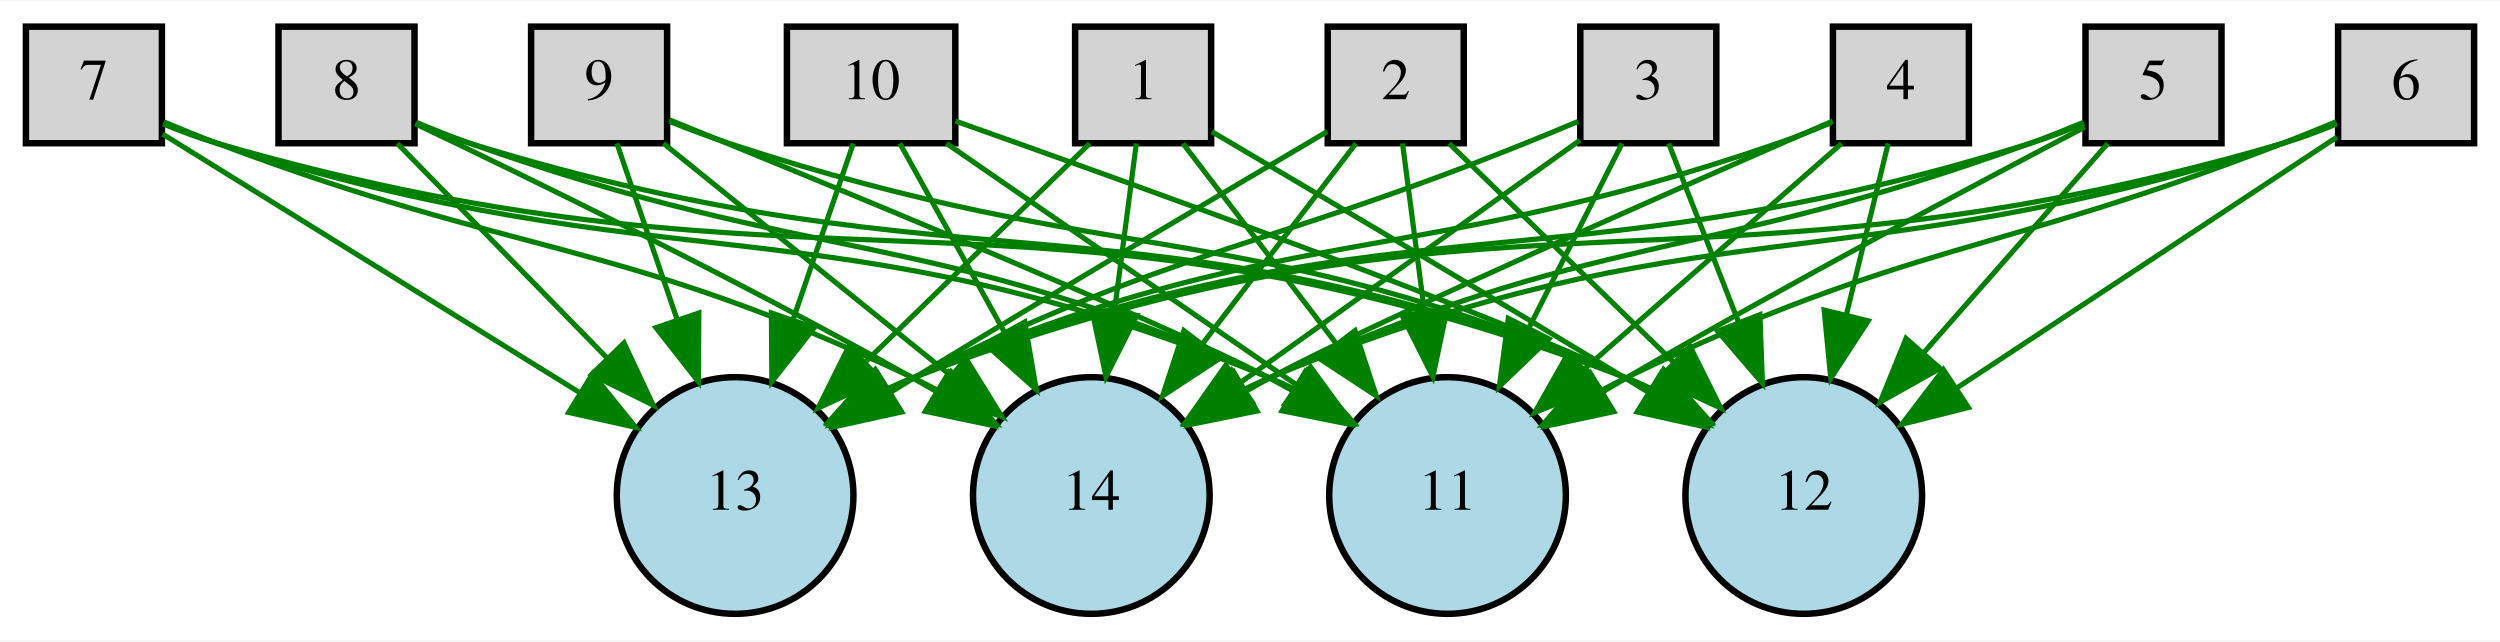
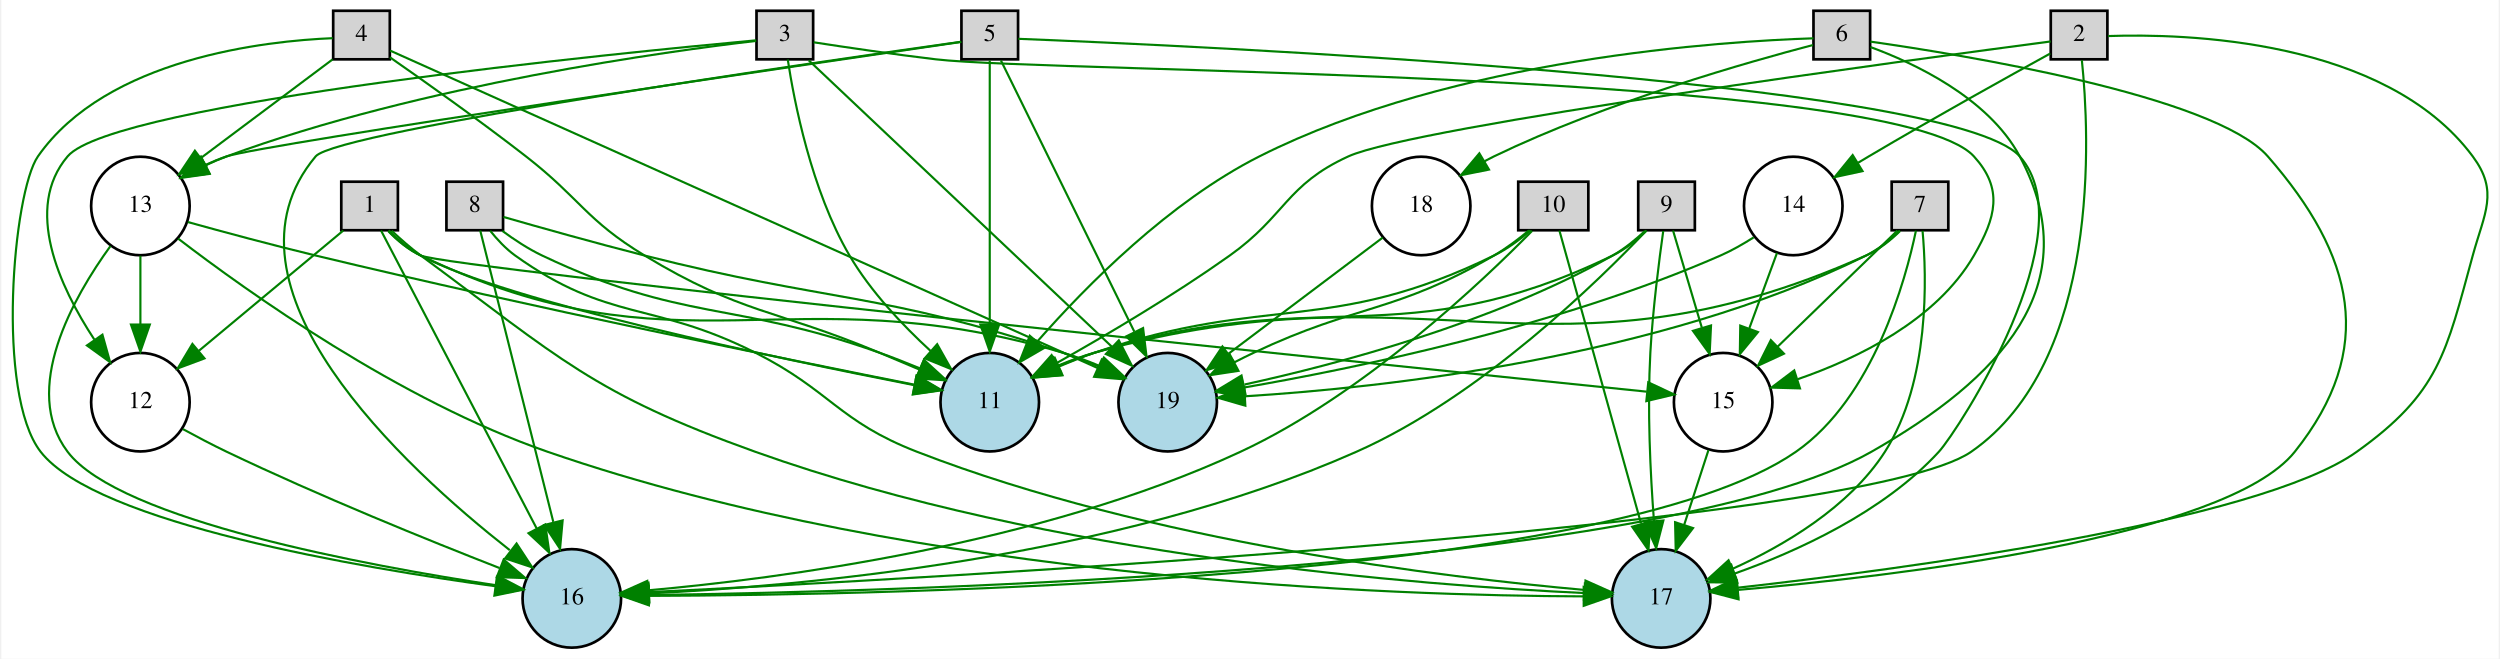
- <svg xmlns="http://www.w3.org/2000/svg" width="386pt" height="99pt" viewBox="0.00 0.00 386.00 98.77">
-   <g id="graph0" class="graph" transform="scale(1 1) rotate(0) translate(4 94.77)">
-     <polygon fill="white" stroke="transparent" points="-4,4 -4,-94.77 382,-94.77 382,4 -4,4" />
+ <svg xmlns="http://www.w3.org/2000/svg" width="926pt" height="244pt" viewBox="0.00 0.00 926.18 244.31">
+   <g id="graph0" class="graph" transform="scale(1 1) rotate(0) translate(4 240.31)">
+     <polygon fill="white" stroke="transparent" points="-4,4 -4,-240.31 922.18,-240.31 922.18,4 -4,4" />
    <g id="node1" class="node">
-       <polygon fill="lightgray" stroke="black" points="183,-90.77 162,-90.77 162,-72.77 183,-72.77 183,-90.77" />
-       <text text-anchor="middle" x="172.5" y="-79.57" font-family="Times,serif" font-size="9.00">1</text>
+       <polygon fill="lightgray" stroke="black" points="143.07,-172.92 122.07,-172.92 122.07,-154.92 143.07,-154.92 143.07,-172.92" />
+       <text text-anchor="middle" x="132.57" y="-161.72" font-family="Times,serif" font-size="9.00">1</text>
    </g>
    <g id="node11" class="node">
-       <ellipse fill="lightblue" stroke="black" cx="219.5" cy="-18.38" rx="18.27" ry="18.27" />
-       <text text-anchor="middle" x="219.5" y="-16.18" font-family="Times,serif" font-size="9.00">11</text>
+       <ellipse fill="lightblue" stroke="black" cx="362.57" cy="-91.15" rx="18.27" ry="18.27" />
+       <text text-anchor="middle" x="362.57" y="-88.95" font-family="Times,serif" font-size="9.00">11</text>
    </g>
    <g id="edge1" class="edge">
-       <path fill="none" stroke="green" stroke-width="0.8" d="M178.64,-72.74C184.61,-64.95 193.96,-52.75 202.2,-41.98" />
-       <polygon fill="green" stroke="green" stroke-width="0.8" points="205.2,-43.83 208.5,-33.76 199.64,-39.57 205.2,-43.83" />
+       <path fill="none" stroke="green" stroke-width="0.8" d="M139.66,-154.87C142.97,-151.54 147.16,-147.92 151.57,-145.54 183.25,-128.46 284.64,-107.23 334.44,-97.49" />
+       <polygon fill="green" stroke="green" stroke-width="0.8" points="335.37,-100.88 344.52,-95.54 334.03,-94.01 335.37,-100.88" />
    </g>
    <g id="node12" class="node">
-       <ellipse fill="lightblue" stroke="black" cx="274.5" cy="-18.38" rx="18.27" ry="18.27" />
-       <text text-anchor="middle" x="274.5" y="-16.18" font-family="Times,serif" font-size="9.00">12</text>
+       <ellipse fill="lightblue" stroke="black" cx="207.57" cy="-18.38" rx="18.27" ry="18.27" />
+       <text text-anchor="middle" x="207.57" y="-16.18" font-family="Times,serif" font-size="9.00">16</text>
    </g>
    <g id="edge2" class="edge">
-       <path fill="none" stroke="green" stroke-width="0.8" d="M183.08,-74.57C197.47,-66.1 224.02,-50.43 246.5,-36.77 247.78,-35.99 249.1,-35.19 250.42,-34.37" />
-       <polygon fill="green" stroke="green" stroke-width="0.8" points="252.46,-37.23 259.13,-29 248.78,-31.28 252.46,-37.23" />
+       <path fill="none" stroke="green" stroke-width="0.8" d="M136.82,-154.8C147.76,-133.85 177.27,-77.38 194.52,-44.35" />
+       <polygon fill="green" stroke="green" stroke-width="0.8" points="197.72,-45.8 199.25,-35.32 191.51,-42.56 197.72,-45.8" />
    </g>
    <g id="node13" class="node">
-       <ellipse fill="lightblue" stroke="black" cx="109.5" cy="-18.38" rx="18.27" ry="18.27" />
-       <text text-anchor="middle" x="109.5" y="-16.18" font-family="Times,serif" font-size="9.00">13</text>
+       <ellipse fill="lightblue" stroke="black" cx="611.57" cy="-18.38" rx="18.27" ry="18.27" />
+       <text text-anchor="middle" x="611.57" y="-16.18" font-family="Times,serif" font-size="9.00">17</text>
    </g>
    <g id="edge3" class="edge">
-       <path fill="none" stroke="green" stroke-width="0.8" d="M164.26,-72.74C155.51,-64.21 141.34,-50.4 129.6,-38.97" />
-       <polygon fill="green" stroke="green" stroke-width="0.8" points="131.93,-36.35 122.32,-31.88 127.04,-41.37 131.93,-36.35" />
+       <path fill="none" stroke="green" stroke-width="0.8" d="M140.75,-154.74C143.99,-151.69 147.83,-148.3 151.57,-145.54 202.98,-107.59 215.42,-94.33 275.57,-72.77 384.71,-33.66 524.01,-23.14 583.07,-20.36" />
+       <polygon fill="green" stroke="green" stroke-width="0.8" points="583.29,-23.85 593.13,-19.93 582.99,-16.86 583.29,-23.85" />
    </g>
    <g id="node14" class="node">
-       <ellipse fill="lightblue" stroke="black" cx="164.5" cy="-18.38" rx="18.27" ry="18.27" />
-       <text text-anchor="middle" x="164.5" y="-16.18" font-family="Times,serif" font-size="9.00">14</text>
+       <ellipse fill="lightblue" stroke="black" cx="428.57" cy="-91.15" rx="18.27" ry="18.27" />
+       <text text-anchor="middle" x="428.57" y="-88.95" font-family="Times,serif" font-size="9.00">19</text>
    </g>
    <g id="edge4" class="edge">
-       <path fill="none" stroke="green" stroke-width="0.8" d="M171.45,-72.74C170.58,-66.06 169.29,-56.14 168.05,-46.66" />
-       <polygon fill="green" stroke="green" stroke-width="0.8" points="171.52,-46.18 166.76,-36.72 164.58,-47.09 171.52,-46.18" />
+       <path fill="none" stroke="green" stroke-width="0.8" d="M139.55,-154.66C142.85,-151.29 147.05,-147.7 151.57,-145.54 248.11,-99.43 286.9,-139.59 389.57,-109.54 394.09,-108.21 398.78,-106.48 403.26,-104.61" />
+       <polygon fill="green" stroke="green" stroke-width="0.8" points="404.91,-107.7 412.62,-100.43 402.06,-101.31 404.91,-107.7" />
+     </g>
+     <g id="node15" class="node">
+       <ellipse fill="white" stroke="black" cx="47.57" cy="-91.15" rx="18.27" ry="18.27" />
+       <text text-anchor="middle" x="47.57" y="-88.95" font-family="Times,serif" font-size="9.00">12</text>
+     </g>
+     <g id="edge43" class="edge">
+       <path fill="none" stroke="green" stroke-width="0.8" d="M122.82,-154.81C109.85,-144.01 86.57,-124.62 69.32,-110.26" />
+       <polygon fill="green" stroke="green" stroke-width="0.8" points="71.34,-107.39 61.41,-103.68 66.86,-112.77 71.34,-107.39" />
+     </g>
+     <g id="node18" class="node">
+       <ellipse fill="white" stroke="black" cx="634.57" cy="-91.15" rx="18.27" ry="18.27" />
+       <text text-anchor="middle" x="634.57" y="-88.95" font-family="Times,serif" font-size="9.00">15</text>
+     </g>
+     <g id="edge48" class="edge">
+       <path fill="none" stroke="green" stroke-width="0.8" d="M139.51,-154.57C142.8,-151.19 147.01,-147.61 151.57,-145.54 162.03,-140.8 504.34,-105.48 606.23,-95.05" />
+       <polygon fill="green" stroke="green" stroke-width="0.8" points="606.79,-98.51 616.39,-94.01 606.08,-91.54 606.79,-98.51" />
    </g>
    <g id="node2" class="node">
-       <polygon fill="lightgray" stroke="black" points="222,-90.77 201,-90.77 201,-72.77 222,-72.77 222,-90.77" />
-       <text text-anchor="middle" x="211.5" y="-79.57" font-family="Times,serif" font-size="9.00">2</text>
+       <polygon fill="lightgray" stroke="black" points="777.07,-236.31 756.07,-236.31 756.07,-218.31 777.07,-218.31 777.07,-236.31" />
+       <text text-anchor="middle" x="766.57" y="-225.11" font-family="Times,serif" font-size="9.00">2</text>
    </g>
    <g id="edge5" class="edge">
-       <path fill="none" stroke="green" stroke-width="0.8" d="M212.55,-72.74C213.42,-66.06 214.71,-56.14 215.95,-46.66" />
-       <polygon fill="green" stroke="green" stroke-width="0.8" points="219.42,-47.09 217.24,-36.72 212.48,-46.18 219.42,-47.09" />
+       <path fill="none" stroke="green" stroke-width="0.8" d="M756.06,-224.94C709.12,-218.77 519.85,-193.4 495.57,-182.31 472.39,-171.72 472.34,-160.31 451.57,-145.54 430.69,-130.69 405.54,-115.86 387.31,-105.62" />
+       <polygon fill="green" stroke="green" stroke-width="0.8" points="388.91,-102.5 378.47,-100.7 385.51,-108.62 388.91,-102.5" />
    </g>
    <g id="edge6" class="edge">
-       <path fill="none" stroke="green" stroke-width="0.8" d="M219.74,-72.74C228.49,-64.21 242.66,-50.4 254.4,-38.97" />
-       <polygon fill="green" stroke="green" stroke-width="0.8" points="256.96,-41.37 261.68,-31.88 252.07,-36.35 256.96,-41.37" />
+       <path fill="none" stroke="green" stroke-width="0.8" d="M767.6,-217.98C770.41,-191.09 774.99,-106.39 726.57,-72.77 686.1,-44.67 339.54,-25.77 236.41,-20.73" />
+       <polygon fill="green" stroke="green" stroke-width="0.8" points="236.29,-17.22 226.13,-20.24 235.95,-24.21 236.29,-17.22" />
    </g>
    <g id="edge7" class="edge">
-       <path fill="none" stroke="green" stroke-width="0.8" d="M200.92,-74.57C186.53,-66.1 159.98,-50.43 137.5,-36.77 136.22,-35.99 134.9,-35.19 133.58,-34.37" />
-       <polygon fill="green" stroke="green" stroke-width="0.8" points="135.22,-31.28 124.87,-29 131.54,-37.23 135.22,-31.28" />
+       <path fill="none" stroke="green" stroke-width="0.8" d="M777.38,-226.94C805.33,-227.9 880.04,-226.08 912.57,-182.31 922.32,-169.19 916.88,-161.3 912.57,-145.54 902.66,-109.3 900.13,-94.61 869.57,-72.77 832.79,-46.48 698.95,-28.96 639.9,-22.34" />
+       <polygon fill="green" stroke="green" stroke-width="0.8" points="640.1,-18.84 629.78,-21.23 639.34,-25.8 640.1,-18.84" />
+     </g>
+     <g id="node17" class="node">
+       <ellipse fill="white" stroke="black" cx="660.57" cy="-163.92" rx="18.27" ry="18.27" />
+       <text text-anchor="middle" x="660.57" y="-161.72" font-family="Times,serif" font-size="9.00">14</text>
+     </g>
+     <g id="edge50" class="edge">
+       <path fill="none" stroke="green" stroke-width="0.8" d="M755.89,-220.47C740.79,-212.17 712.38,-196.41 688.57,-182.31 687.28,-181.54 685.96,-180.75 684.62,-179.95" />
+       <polygon fill="green" stroke="green" stroke-width="0.8" points="686.26,-176.85 675.9,-174.61 682.6,-182.81 686.26,-176.85" />
+     </g>
+     <g id="node3" class="node">
+       <polygon fill="lightgray" stroke="black" points="297.07,-236.31 276.07,-236.31 276.07,-218.31 297.07,-218.31 297.07,-236.31" />
+       <text text-anchor="middle" x="286.57" y="-225.11" font-family="Times,serif" font-size="9.00">3</text>
    </g>
    <g id="edge8" class="edge">
-       <path fill="none" stroke="green" stroke-width="0.8" d="M205.36,-72.74C199.39,-64.95 190.04,-52.75 181.8,-41.98" />
-       <polygon fill="green" stroke="green" stroke-width="0.8" points="184.36,-39.57 175.5,-33.76 178.8,-43.83 184.36,-39.57" />
-     </g>
-     <g id="node3" class="node">
-       <polygon fill="lightgray" stroke="black" points="261,-90.77 240,-90.77 240,-72.77 261,-72.77 261,-90.77" />
-       <text text-anchor="middle" x="250.5" y="-79.57" font-family="Times,serif" font-size="9.00">3</text>
+       <path fill="none" stroke="green" stroke-width="0.8" d="M287.66,-218.23C289.96,-203.08 296.36,-169.76 310.57,-145.54 318.4,-132.2 330.25,-119.68 340.66,-110.12" />
+       <polygon fill="green" stroke="green" stroke-width="0.8" points="343.07,-112.66 348.26,-103.42 338.44,-107.41 343.07,-112.66" />
    </g>
    <g id="edge9" class="edge">
-       <path fill="none" stroke="green" stroke-width="0.8" d="M246.45,-72.74C242.78,-65.48 237.18,-54.39 232.03,-44.19" />
-       <polygon fill="green" stroke="green" stroke-width="0.8" points="235.13,-42.57 227.5,-35.22 228.88,-45.72 235.13,-42.57" />
+       <path fill="none" stroke="green" stroke-width="0.8" d="M295.45,-217.92C317.73,-196.87 376.44,-141.4 407.92,-111.66" />
+       <polygon fill="green" stroke="green" stroke-width="0.8" points="410.44,-114.1 415.3,-104.69 405.63,-109.01 410.44,-114.1" />
+     </g>
+     <g id="edge41" class="edge">
+       <path fill="none" stroke="green" stroke-width="0.8" d="M275.93,-225.36C228.46,-220.99 37.53,-202.3 20.57,-182.31 4.26,-163.08 17.43,-134.26 30.47,-114.41" />
+       <polygon fill="green" stroke="green" stroke-width="0.8" points="33.49,-116.19 36.34,-105.99 27.75,-112.19 33.49,-116.19" />
+     </g>
+     <g id="node16" class="node">
+       <ellipse fill="white" stroke="black" cx="47.57" cy="-163.92" rx="18.27" ry="18.27" />
+       <text text-anchor="middle" x="47.57" y="-161.72" font-family="Times,serif" font-size="9.00">13</text>
+     </g>
+     <g id="edge40" class="edge">
+       <path fill="none" stroke="green" stroke-width="0.8" d="M275.93,-225.14C244.88,-221.52 151.95,-209.02 79.57,-182.31 76.99,-181.36 74.36,-180.23 71.78,-179.01" />
+       <polygon fill="green" stroke="green" stroke-width="0.8" points="73.26,-175.83 62.77,-174.35 70.05,-182.05 73.26,-175.83" />
+     </g>
+     <g id="edge46" class="edge">
+       <path fill="none" stroke="green" stroke-width="0.8" d="M297.29,-224.62C308.54,-222.88 326.77,-220.17 342.57,-218.31 385.24,-213.27 698.64,-214.07 727.57,-182.31 738.57,-170.23 735.76,-159.68 727.57,-145.54 713.64,-121.48 684.31,-107.32 662.29,-99.7" />
+       <polygon fill="green" stroke="green" stroke-width="0.8" points="663.06,-96.27 652.47,-96.56 660.93,-102.94 663.06,-96.27" />
+     </g>
+     <g id="node4" class="node">
+       <polygon fill="lightgray" stroke="black" points="140.07,-236.31 119.07,-236.31 119.07,-218.31 140.07,-218.31 140.07,-236.31" />
+       <text text-anchor="middle" x="129.57" y="-225.11" font-family="Times,serif" font-size="9.00">4</text>
    </g>
    <g id="edge10" class="edge">
-       <path fill="none" stroke="green" stroke-width="0.8" d="M253.64,-72.74C256.38,-65.72 260.52,-55.13 264.4,-45.23" />
-       <polygon fill="green" stroke="green" stroke-width="0.8" points="267.73,-46.3 268.12,-35.71 261.21,-43.75 267.73,-46.3" />
+       <path fill="none" stroke="green" stroke-width="0.8" d="M140.1,-219.06C152.39,-210.51 173.25,-195.77 190.57,-182.31 210.69,-166.67 212.77,-158.73 234.57,-145.54 270.37,-123.87 282.97,-125.71 321.57,-109.54 326.44,-107.5 331.62,-105.31 336.61,-103.2" />
+       <polygon fill="green" stroke="green" stroke-width="0.8" points="337.99,-106.42 345.83,-99.29 335.25,-99.98 337.99,-106.42" />
    </g>
    <g id="edge11" class="edge">
-       <path fill="none" stroke="green" stroke-width="0.8" d="M239.67,-76.14C237.01,-75.02 234.16,-73.84 231.5,-72.77 189.99,-56.09 177.57,-56.66 137.5,-36.77 136.12,-36.09 134.73,-35.35 133.33,-34.59" />
-       <polygon fill="green" stroke="green" stroke-width="0.8" points="134.71,-31.34 124.31,-29.31 131.17,-37.38 134.71,-31.34" />
+       <path fill="none" stroke="green" stroke-width="0.8" d="M118.87,-226.15C94.52,-225.15 35.11,-218.87 9.57,-182.31 0.34,-169.09 -6.14,-94.3 10.57,-72.77 31.21,-46.17 129.78,-29.64 179.2,-22.89" />
+       <polygon fill="green" stroke="green" stroke-width="0.8" points="179.78,-26.35 189.23,-21.56 178.86,-19.41 179.78,-26.35" />
    </g>
    <g id="edge12" class="edge">
-       <path fill="none" stroke="green" stroke-width="0.8" d="M239.95,-73.24C226.97,-63.97 204.54,-47.96 187.5,-35.8" />
-       <polygon fill="green" stroke="green" stroke-width="0.8" points="189.33,-32.81 179.16,-29.85 185.27,-38.51 189.33,-32.81" />
-     </g>
-     <g id="node4" class="node">
-       <polygon fill="lightgray" stroke="black" points="300,-90.77 279,-90.77 279,-72.77 300,-72.77 300,-90.77" />
-       <text text-anchor="middle" x="289.5" y="-79.57" font-family="Times,serif" font-size="9.00">4</text>
+       <path fill="none" stroke="green" stroke-width="0.8" d="M140.21,-221.53C182.57,-202.53 339.96,-131.91 402.6,-103.81" />
+       <polygon fill="green" stroke="green" stroke-width="0.8" points="404.12,-106.96 411.81,-99.67 401.26,-100.57 404.12,-106.96" />
+     </g>
+     <g id="edge36" class="edge">
+       <path fill="none" stroke="green" stroke-width="0.8" d="M118.85,-218.28C106.54,-209.07 86.01,-193.7 70.14,-181.82" />
+       <polygon fill="green" stroke="green" stroke-width="0.8" points="71.98,-178.82 61.88,-175.63 67.78,-184.43 71.98,-178.82" />
+     </g>
+     <g id="node5" class="node">
+       <polygon fill="lightgray" stroke="black" points="373.07,-236.31 352.07,-236.31 352.07,-218.31 373.07,-218.31 373.07,-236.31" />
+       <text text-anchor="middle" x="362.57" y="-225.11" font-family="Times,serif" font-size="9.00">5</text>
    </g>
    <g id="edge13" class="edge">
-       <path fill="none" stroke="green" stroke-width="0.8" d="M280.35,-72.74C270.34,-63.97 253.97,-49.61 240.73,-38" />
-       <polygon fill="green" stroke="green" stroke-width="0.8" points="242.8,-35.16 232.97,-31.2 238.18,-40.42 242.8,-35.16" />
+       <path fill="none" stroke="green" stroke-width="0.8" d="M362.57,-217.92C362.57,-198.73 362.57,-150.92 362.57,-120.09" />
+       <polygon fill="green" stroke="green" stroke-width="0.8" points="366.07,-119.96 362.57,-109.96 359.07,-119.96 366.07,-119.96" />
    </g>
    <g id="edge14" class="edge">
-       <path fill="none" stroke="green" stroke-width="0.8" d="M287.54,-72.74C285.89,-66.01 283.45,-56 281.12,-46.46" />
-       <polygon fill="green" stroke="green" stroke-width="0.8" points="284.45,-45.35 278.67,-36.47 277.65,-47.01 284.45,-45.35" />
+       <path fill="none" stroke="green" stroke-width="0.8" d="M351.89,-224.82C305.13,-218.24 120.49,-191.74 112.57,-182.31 72.35,-134.39 145.07,-67.26 184.56,-36.27" />
+       <polygon fill="green" stroke="green" stroke-width="0.8" points="187.08,-38.75 192.89,-29.89 182.82,-33.2 187.08,-38.75" />
    </g>
    <g id="edge15" class="edge">
-       <path fill="none" stroke="green" stroke-width="0.8" d="M278.75,-75.95C276.08,-74.83 273.21,-73.7 270.5,-72.77 212.59,-52.84 193.66,-61.18 137.5,-36.77 136.09,-36.16 134.67,-35.48 133.25,-34.76" />
-       <polygon fill="green" stroke="green" stroke-width="0.8" points="134.6,-31.5 124.17,-29.61 131.14,-37.59 134.6,-31.5" />
+       <path fill="none" stroke="green" stroke-width="0.8" d="M373.18,-225.91C432.29,-223.59 719.08,-210.9 744.57,-182.31 769.51,-154.33 721.73,-80.58 714.57,-72.77 693.94,-50.26 661.64,-35.69 638.71,-27.55" />
+       <polygon fill="green" stroke="green" stroke-width="0.8" points="639.81,-24.23 629.22,-24.36 637.58,-30.86 639.81,-24.23" />
    </g>
    <g id="edge16" class="edge">
-       <path fill="none" stroke="green" stroke-width="0.8" d="M278.98,-76.2C257.35,-66.78 208.56,-45.35 192.5,-36.77 191.18,-36.06 189.83,-35.32 188.48,-34.55" />
-       <polygon fill="green" stroke="green" stroke-width="0.8" points="190.08,-31.43 179.69,-29.32 186.49,-37.44 190.08,-31.43" />
-     </g>
-     <g id="node5" class="node">
-       <polygon fill="lightgray" stroke="black" points="339,-90.77 318,-90.77 318,-72.77 339,-72.77 339,-90.77" />
-       <text text-anchor="middle" x="328.5" y="-79.57" font-family="Times,serif" font-size="9.00">5</text>
+       <path fill="none" stroke="green" stroke-width="0.8" d="M366.7,-217.92C376.43,-198.14 401.1,-147.99 416.18,-117.33" />
+       <polygon fill="green" stroke="green" stroke-width="0.8" points="419.44,-118.64 420.71,-108.12 413.16,-115.55 419.44,-118.64" />
+     </g>
+     <g id="edge38" class="edge">
+       <path fill="none" stroke="green" stroke-width="0.8" d="M352.04,-224.77C302.32,-217.52 92.85,-186.8 79.57,-182.31 76.96,-181.43 74.32,-180.34 71.73,-179.15" />
+       <polygon fill="green" stroke="green" stroke-width="0.8" points="73.2,-175.98 62.71,-174.53 70.01,-182.21 73.2,-175.98" />
+     </g>
+     <g id="node6" class="node">
+       <polygon fill="lightgray" stroke="black" points="689.07,-236.31 668.07,-236.31 668.07,-218.31 689.07,-218.31 689.07,-236.31" />
+       <text text-anchor="middle" x="678.57" y="-225.11" font-family="Times,serif" font-size="9.00">6</text>
    </g>
    <g id="edge17" class="edge">
-       <path fill="none" stroke="green" stroke-width="0.8" d="M317.91,-75.27C302.33,-67.12 272.4,-51.25 247.5,-36.77 246.2,-36.01 244.87,-35.23 243.54,-34.43" />
-       <polygon fill="green" stroke="green" stroke-width="0.8" points="245.17,-31.33 234.81,-29.11 241.52,-37.3 245.17,-31.33" />
+       <path fill="none" stroke="green" stroke-width="0.8" d="M668.04,-226.1C635.6,-225.05 535,-218.86 462.57,-182.31 429.22,-165.48 398.55,-134.54 380.2,-113.65" />
+       <polygon fill="green" stroke="green" stroke-width="0.8" points="382.73,-111.24 373.56,-105.93 377.42,-115.79 382.73,-111.24" />
    </g>
    <g id="edge18" class="edge">
-       <path fill="none" stroke="green" stroke-width="0.8" d="M321.44,-72.74C314.26,-64.59 302.84,-51.6 293.06,-40.48" />
-       <polygon fill="green" stroke="green" stroke-width="0.8" points="295.54,-38.01 286.31,-32.81 290.29,-42.63 295.54,-38.01" />
+       <path fill="none" stroke="green" stroke-width="0.8" d="M689.22,-222.85C704.69,-217.18 732.81,-204.29 744.57,-182.31 770.27,-134.28 736.93,-99.69 689.57,-72.77 611.33,-28.29 327.56,-20.87 236.16,-19.63" />
+       <polygon fill="green" stroke="green" stroke-width="0.8" points="236.03,-16.13 225.99,-19.51 235.95,-23.13 236.03,-16.13" />
    </g>
    <g id="edge19" class="edge">
-       <path fill="none" stroke="green" stroke-width="0.8" d="M317.78,-75.83C315.11,-74.72 312.23,-73.62 309.5,-72.77 234.94,-49.51 210,-65.81 137.5,-36.77 136.07,-36.2 134.64,-35.55 133.21,-34.86" />
-       <polygon fill="green" stroke="green" stroke-width="0.8" points="134.54,-31.6 124.1,-29.78 131.13,-37.71 134.54,-31.6" />
+       <path fill="none" stroke="green" stroke-width="0.8" d="M689.21,-224.87C721.39,-220.3 816.72,-205.04 836.57,-182.31 868.73,-145.49 877.07,-110.97 846.57,-72.77 821.01,-40.75 696.98,-26.47 640.14,-21.54" />
+       <polygon fill="green" stroke="green" stroke-width="0.8" points="640.28,-18.04 630.03,-20.7 639.7,-25.01 640.28,-18.04" />
+     </g>
+     <g id="node19" class="node">
+       <ellipse fill="white" stroke="black" cx="522.57" cy="-163.92" rx="18.27" ry="18.27" />
+       <text text-anchor="middle" x="522.57" y="-161.72" font-family="Times,serif" font-size="9.00">18</text>
+     </g>
+     <g id="edge53" class="edge">
+       <path fill="none" stroke="green" stroke-width="0.8" d="M667.86,-223.61C645.31,-217.72 591.54,-202.6 549.57,-182.31 548.41,-181.75 547.24,-181.15 546.08,-180.52" />
+       <polygon fill="green" stroke="green" stroke-width="0.8" points="547.72,-177.42 537.33,-175.34 544.15,-183.45 547.72,-177.42" />
+     </g>
+     <g id="node7" class="node">
+       <polygon fill="lightgray" stroke="black" points="718.07,-172.92 697.07,-172.92 697.07,-154.92 718.07,-154.92 718.07,-172.92" />
+       <text text-anchor="middle" x="707.57" y="-161.72" font-family="Times,serif" font-size="9.00">7</text>
    </g>
    <g id="edge20" class="edge">
-       <path fill="none" stroke="green" stroke-width="0.8" d="M317.72,-76.01C315.06,-74.9 312.19,-73.75 309.5,-72.77 258.36,-54.19 242.02,-59.3 192.5,-36.77 191.1,-36.13 189.69,-35.44 188.28,-34.7" />
-       <polygon fill="green" stroke="green" stroke-width="0.8" points="189.63,-31.45 179.22,-29.51 186.15,-37.52 189.63,-31.45" />
-     </g>
-     <g id="node6" class="node">
-       <polygon fill="lightgray" stroke="black" points="378,-90.77 357,-90.77 357,-72.77 378,-72.77 378,-90.77" />
-       <text text-anchor="middle" x="367.5" y="-79.57" font-family="Times,serif" font-size="9.00">6</text>
+       <path fill="none" stroke="green" stroke-width="0.8" d="M700.17,-154.61C696.69,-151.23 692.27,-147.64 687.57,-145.54 570.61,-93.25 524.96,-143.99 401.57,-109.54 397.03,-108.27 392.34,-106.56 387.85,-104.71" />
+       <polygon fill="green" stroke="green" stroke-width="0.8" points="389.05,-101.41 378.49,-100.53 386.2,-107.8 389.05,-101.41" />
    </g>
    <g id="edge21" class="edge">
-       <path fill="none" stroke="green" stroke-width="0.8" d="M356.69,-76.09C354.03,-74.98 351.17,-73.81 348.5,-72.77 304.08,-55.52 290.43,-57.46 247.5,-36.77 246.11,-36.1 244.71,-35.38 243.31,-34.63" />
-       <polygon fill="green" stroke="green" stroke-width="0.8" points="244.68,-31.38 234.28,-29.38 241.16,-37.43 244.68,-31.38" />
+       <path fill="none" stroke="green" stroke-width="0.8" d="M706.07,-154.75C702.27,-136.58 690.41,-92.84 661.57,-72.77 592.32,-24.57 324.9,-19.61 236.28,-19.31" />
+       <polygon fill="green" stroke="green" stroke-width="0.8" points="236.16,-15.81 226.15,-19.3 236.15,-22.81 236.16,-15.81" />
    </g>
    <g id="edge22" class="edge">
-       <path fill="none" stroke="green" stroke-width="0.8" d="M356.83,-73.73C342.58,-64.32 316.94,-47.39 298.04,-34.92" />
-       <polygon fill="green" stroke="green" stroke-width="0.8" points="299.92,-31.97 289.65,-29.38 296.06,-37.81 299.92,-31.97" />
+       <path fill="none" stroke="green" stroke-width="0.8" d="M708.52,-154.69C710.05,-137.84 711.33,-98.84 694.57,-72.77 681.32,-52.15 656.96,-37.9 638.04,-29.35" />
+       <polygon fill="green" stroke="green" stroke-width="0.8" points="639.31,-26.08 628.73,-25.39 636.57,-32.52 639.31,-26.08" />
    </g>
    <g id="edge23" class="edge">
-       <path fill="none" stroke="green" stroke-width="0.8" d="M356.8,-75.76C354.14,-74.65 351.25,-73.57 348.5,-72.77 257.17,-46.14 226.46,-70.49 137.5,-36.77 136.06,-36.22 134.62,-35.6 133.18,-34.93" />
-       <polygon fill="green" stroke="green" stroke-width="0.8" points="134.5,-31.66 124.06,-29.89 131.12,-37.79 134.5,-31.66" />
+       <path fill="none" stroke="green" stroke-width="0.8" d="M700.09,-154.78C696.59,-151.44 692.19,-147.82 687.57,-145.54 610.29,-107.31 507.01,-96.44 457.47,-93.36" />
+       <polygon fill="green" stroke="green" stroke-width="0.8" points="457.36,-89.85 447.18,-92.79 456.97,-96.84 457.36,-89.85" />
+     </g>
+     <g id="edge55" class="edge">
+       <path fill="none" stroke="green" stroke-width="0.8" d="M699.2,-154.81C688.42,-144.36 669.33,-125.86 654.69,-111.66" />
+       <polygon fill="green" stroke="green" stroke-width="0.8" points="657.12,-109.14 647.5,-104.69 652.25,-114.17 657.12,-109.14" />
+     </g>
+     <g id="node8" class="node">
+       <polygon fill="lightgray" stroke="black" points="182.07,-172.92 161.07,-172.92 161.07,-154.92 182.07,-154.92 182.07,-172.92" />
+       <text text-anchor="middle" x="171.57" y="-161.72" font-family="Times,serif" font-size="9.00">8</text>
    </g>
    <g id="edge24" class="edge">
-       <path fill="none" stroke="green" stroke-width="0.8" d="M356.77,-75.87C354.1,-74.76 351.22,-73.65 348.5,-72.77 280.79,-50.88 258.28,-63.9 192.5,-36.77 191.08,-36.18 189.65,-35.53 188.22,-34.83" />
-       <polygon fill="green" stroke="green" stroke-width="0.8" points="189.56,-31.56 179.13,-29.72 186.13,-37.67 189.56,-31.56" />
-     </g>
-     <g id="node7" class="node">
-       <polygon fill="lightgray" stroke="black" points="21,-90.77 0,-90.77 0,-72.77 21,-72.77 21,-90.77" />
-       <text text-anchor="middle" x="10.5" y="-79.57" font-family="Times,serif" font-size="9.00">7</text>
+       <path fill="none" stroke="green" stroke-width="0.8" d="M181.81,-154.67C186.16,-151.47 191.41,-147.99 196.57,-145.54 248.78,-120.7 267.08,-128.86 321.57,-109.54 326.54,-107.78 331.78,-105.72 336.78,-103.65" />
+       <polygon fill="green" stroke="green" stroke-width="0.8" points="338.17,-106.86 345.99,-99.72 335.42,-100.42 338.17,-106.86" />
    </g>
    <g id="edge25" class="edge">
-       <path fill="none" stroke="green" stroke-width="0.8" d="M21.23,-75.86C23.89,-74.75 26.77,-73.64 29.5,-72.77 99.77,-50.37 123.2,-64.62 191.5,-36.77 192.92,-36.19 194.36,-35.54 195.78,-34.84" />
-       <polygon fill="green" stroke="green" stroke-width="0.8" points="197.87,-37.68 204.88,-29.74 194.45,-31.58 197.87,-37.68" />
+       <path fill="none" stroke="green" stroke-width="0.8" d="M173.61,-154.8C178.74,-134.35 192.35,-80.06 200.7,-46.76" />
+       <polygon fill="green" stroke="green" stroke-width="0.8" points="204.17,-47.31 203.21,-36.76 197.38,-45.61 204.17,-47.31" />
    </g>
    <g id="edge26" class="edge">
-       <path fill="none" stroke="green" stroke-width="0.8" d="M21.19,-75.75C23.86,-74.64 26.75,-73.56 29.5,-72.77 123.42,-45.61 155,-71.21 246.5,-36.77 247.94,-36.23 249.38,-35.61 250.82,-34.93" />
-       <polygon fill="green" stroke="green" stroke-width="0.8" points="252.88,-37.8 259.95,-29.91 249.5,-31.66 252.88,-37.8" />
+       <path fill="none" stroke="green" stroke-width="0.8" d="M177.3,-154.72C179.85,-151.53 183.07,-148.05 186.57,-145.54 221.26,-120.69 237.47,-128.75 275.57,-109.54 303.5,-95.46 306.42,-84.09 335.57,-72.77 422,-39.2 532.16,-26.06 583.22,-21.51" />
+       <polygon fill="green" stroke="green" stroke-width="0.8" points="583.52,-24.99 593.19,-20.66 582.93,-18.02 583.52,-24.99" />
    </g>
    <g id="edge27" class="edge">
-       <path fill="none" stroke="green" stroke-width="0.8" d="M21.09,-74.2C36.39,-64.72 65.07,-46.93 85.62,-34.19" />
-       <polygon fill="green" stroke="green" stroke-width="0.8" points="87.49,-37.15 94.14,-28.91 83.8,-31.2 87.49,-37.15" />
+       <path fill="none" stroke="green" stroke-width="0.8" d="M182.24,-159.84C194.74,-156.25 216.09,-150.23 234.57,-145.54 303.12,-128.13 322.52,-132.04 389.57,-109.54 394.04,-108.04 398.69,-106.21 403.17,-104.31" />
+       <polygon fill="green" stroke="green" stroke-width="0.8" points="404.82,-107.41 412.53,-100.14 401.97,-101.01 404.82,-107.41" />
+     </g>
+     <g id="node9" class="node">
+       <polygon fill="lightgray" stroke="black" points="624.07,-172.92 603.07,-172.92 603.07,-154.92 624.07,-154.92 624.07,-172.92" />
+       <text text-anchor="middle" x="613.57" y="-161.72" font-family="Times,serif" font-size="9.00">9</text>
    </g>
    <g id="edge28" class="edge">
-       <path fill="none" stroke="green" stroke-width="0.8" d="M21.3,-76.06C23.96,-74.94 26.82,-73.78 29.5,-72.77 76.43,-55.02 91.11,-58.15 136.5,-36.77 137.89,-36.11 139.3,-35.41 140.7,-34.66" />
-       <polygon fill="green" stroke="green" stroke-width="0.8" points="142.84,-37.47 149.75,-29.43 139.34,-31.41 142.84,-37.47" />
-     </g>
-     <g id="node8" class="node">
-       <polygon fill="lightgray" stroke="black" points="60,-90.77 39,-90.77 39,-72.77 60,-72.77 60,-90.77" />
-       <text text-anchor="middle" x="49.5" y="-79.57" font-family="Times,serif" font-size="9.00">8</text>
+       <path fill="none" stroke="green" stroke-width="0.8" d="M606.11,-154.74C602.62,-151.39 598.21,-147.78 593.57,-145.54 515.41,-107.74 484.45,-135.39 401.57,-109.54 397.07,-108.14 392.4,-106.36 387.92,-104.47" />
+       <polygon fill="green" stroke="green" stroke-width="0.8" points="389.12,-101.18 378.56,-100.3 386.27,-107.57 389.12,-101.18" />
    </g>
    <g id="edge29" class="edge">
-       <path fill="none" stroke="green" stroke-width="0.8" d="M60.27,-75.99C62.94,-74.87 65.8,-73.73 68.5,-72.77 122.17,-53.69 139.49,-60.01 191.5,-36.77 192.9,-36.14 194.32,-35.46 195.74,-34.73" />
-       <polygon fill="green" stroke="green" stroke-width="0.8" points="197.86,-37.55 204.8,-29.55 194.38,-31.47 197.86,-37.55" />
+       <path fill="none" stroke="green" stroke-width="0.8" d="M606.13,-154.82C589.05,-136.8 544.95,-93.34 498.57,-72.77 408.52,-32.82 290.07,-22.77 236.31,-20.24" />
+       <polygon fill="green" stroke="green" stroke-width="0.8" points="236.29,-16.73 226.16,-19.81 236,-23.73 236.29,-16.73" />
    </g>
    <g id="edge30" class="edge">
-       <path fill="none" stroke="green" stroke-width="0.8" d="M60.21,-75.82C62.88,-74.71 65.76,-73.61 68.5,-72.77 145.63,-48.99 171.47,-66.53 246.5,-36.77 247.93,-36.2 249.37,-35.56 250.8,-34.87" />
-       <polygon fill="green" stroke="green" stroke-width="0.8" points="252.87,-37.72 259.91,-29.8 249.47,-31.61 252.87,-37.72" />
+       <path fill="none" stroke="green" stroke-width="0.8" d="M612.35,-154.63C610.87,-144.15 608.47,-125.56 607.57,-109.54 606.4,-88.58 607.55,-64.87 608.91,-47.03" />
+       <polygon fill="green" stroke="green" stroke-width="0.8" points="612.4,-47.27 609.74,-37.01 605.43,-46.69 612.4,-47.27" />
    </g>
    <g id="edge31" class="edge">
-       <path fill="none" stroke="green" stroke-width="0.8" d="M57.34,-72.74C65.5,-64.4 78.59,-51.01 89.62,-39.73" />
-       <polygon fill="green" stroke="green" stroke-width="0.8" points="92.35,-41.94 96.84,-32.34 87.34,-37.05 92.35,-41.94" />
+       <path fill="none" stroke="green" stroke-width="0.8" d="M605.58,-154.66C602.13,-151.46 597.9,-147.98 593.57,-145.54 549.1,-120.42 491.11,-105.15 457.05,-97.7" />
+       <polygon fill="green" stroke="green" stroke-width="0.8" points="457.39,-94.2 446.88,-95.56 455.94,-101.05 457.39,-94.2" />
+     </g>
+     <g id="edge49" class="edge">
+       <path fill="none" stroke="green" stroke-width="0.8" d="M615.98,-154.81C618.58,-146.04 622.86,-131.61 626.66,-118.8" />
+       <polygon fill="green" stroke="green" stroke-width="0.8" points="630.07,-119.61 629.56,-109.02 623.36,-117.62 630.07,-119.61" />
+     </g>
+     <g id="node10" class="node">
+       <polygon fill="lightgray" stroke="black" points="584.57,-172.92 558.57,-172.92 558.57,-154.92 584.57,-154.92 584.57,-172.92" />
+       <text text-anchor="middle" x="571.57" y="-161.72" font-family="Times,serif" font-size="9.00">10</text>
    </g>
    <g id="edge32" class="edge">
-       <path fill="none" stroke="green" stroke-width="0.8" d="M60.1,-75.78C76.64,-67.91 109.5,-51.94 136.5,-36.77 137.81,-36.03 139.14,-35.27 140.49,-34.48" />
-       <polygon fill="green" stroke="green" stroke-width="0.8" points="142.49,-37.36 149.24,-29.19 138.87,-31.37 142.49,-37.36" />
-     </g>
-     <g id="node9" class="node">
-       <polygon fill="lightgray" stroke="black" points="99,-90.77 78,-90.77 78,-72.77 99,-72.77 99,-90.77" />
-       <text text-anchor="middle" x="88.5" y="-79.57" font-family="Times,serif" font-size="9.00">9</text>
+       <path fill="none" stroke="green" stroke-width="0.8" d="M563.17,-154.88C559.29,-151.55 554.47,-147.93 549.57,-145.54 488.72,-115.87 465.64,-131.41 401.57,-109.54 397.19,-108.04 392.63,-106.24 388.23,-104.38" />
+       <polygon fill="green" stroke="green" stroke-width="0.8" points="389.57,-101.14 379.01,-100.27 386.72,-107.54 389.57,-101.14" />
    </g>
    <g id="edge33" class="edge">
-       <path fill="none" stroke="green" stroke-width="0.8" d="M99.34,-76.39C122.15,-67.12 174.42,-45.65 191.5,-36.77 192.83,-36.08 194.19,-35.34 195.54,-34.58" />
-       <polygon fill="green" stroke="green" stroke-width="0.8" points="197.52,-37.48 204.34,-29.38 193.95,-31.46 197.52,-37.48" />
+       <path fill="none" stroke="green" stroke-width="0.8" d="M563.72,-154.69C546.16,-136.78 501.59,-94.18 455.57,-72.77 381.11,-38.13 283.54,-25.63 236.03,-21.39" />
+       <polygon fill="green" stroke="green" stroke-width="0.8" points="236.13,-17.89 225.88,-20.55 235.55,-24.87 236.13,-17.89" />
    </g>
    <g id="edge34" class="edge">
-       <path fill="none" stroke="green" stroke-width="0.8" d="M99.41,-76.12C102.34,-74.95 105.52,-73.75 108.5,-72.77 168.71,-52.96 188.25,-61.77 246.5,-36.77 247.91,-36.16 249.34,-35.49 250.76,-34.78" />
-       <polygon fill="green" stroke="green" stroke-width="0.8" points="252.86,-37.61 259.84,-29.63 249.41,-31.52 252.86,-37.61" />
+       <path fill="none" stroke="green" stroke-width="0.8" d="M573.84,-154.8C579.56,-134.25 594.82,-79.49 604.09,-46.24" />
+       <polygon fill="green" stroke="green" stroke-width="0.8" points="607.55,-46.85 606.86,-36.27 600.81,-44.97 607.55,-46.85" />
    </g>
    <g id="edge35" class="edge">
-       <path fill="none" stroke="green" stroke-width="0.8" d="M91.25,-72.74C93.63,-65.77 97.22,-55.28 100.59,-45.43" />
-       <polygon fill="green" stroke="green" stroke-width="0.8" points="103.9,-46.56 103.83,-35.96 97.28,-44.29 103.9,-46.56" />
-     </g>
-     <g id="edge36" class="edge">
-       <path fill="none" stroke="green" stroke-width="0.8" d="M98.44,-72.74C109.6,-63.73 128.07,-48.81 142.65,-37.03" />
-       <polygon fill="green" stroke="green" stroke-width="0.8" points="145.12,-39.54 150.7,-30.53 140.72,-34.09 145.12,-39.54" />
-     </g>
-     <g id="node10" class="node">
-       <polygon fill="lightgray" stroke="black" points="143.5,-90.77 117.5,-90.77 117.5,-72.77 143.5,-72.77 143.5,-90.77" />
-       <text text-anchor="middle" x="130.5" y="-79.57" font-family="Times,serif" font-size="9.00">10</text>
+       <path fill="none" stroke="green" stroke-width="0.8" d="M562.57,-154.86C558.74,-151.69 554.12,-148.18 549.57,-145.54 512.68,-124.1 499.16,-127.75 460.57,-109.54 458.22,-108.43 455.8,-107.23 453.39,-105.99" />
+       <polygon fill="green" stroke="green" stroke-width="0.8" points="454.81,-102.78 444.34,-101.18 451.53,-108.97 454.81,-102.78" />
+     </g>
+     <g id="edge42" class="edge">
+       <path fill="none" stroke="green" stroke-width="0.8" d="M63.35,-81.16C68.47,-78.36 74.21,-75.34 79.57,-72.77 113.89,-56.34 154.61,-39.85 180.76,-29.64" />
+       <polygon fill="green" stroke="green" stroke-width="0.8" points="182.29,-32.8 190.35,-25.92 179.76,-26.27 182.29,-32.8" />
+     </g>
+     <g id="edge39" class="edge">
+       <path fill="none" stroke="green" stroke-width="0.8" d="M65.16,-157.96C78.21,-154.34 96.44,-149.42 112.57,-145.54 192.84,-126.25 288.45,-106.81 334.73,-97.62" />
+       <polygon fill="green" stroke="green" stroke-width="0.8" points="335.48,-101.04 344.61,-95.66 334.12,-94.17 335.48,-101.04" />
+     </g>
+     <g id="edge45" class="edge">
+       <path fill="none" stroke="green" stroke-width="0.8" d="M36.47,-149.06C22.73,-130.12 3.15,-95.86 20.57,-72.77 39.76,-47.34 132.29,-30.39 179.59,-23.24" />
+       <polygon fill="green" stroke="green" stroke-width="0.8" points="180.11,-26.7 189.5,-21.78 179.09,-19.77 180.11,-26.7" />
    </g>
    <g id="edge37" class="edge">
-       <path fill="none" stroke="green" stroke-width="0.8" d="M142.14,-72.74C155.78,-63.34 178.73,-47.5 196.1,-35.52" />
-       <polygon fill="green" stroke="green" stroke-width="0.8" points="198.35,-38.22 204.6,-29.66 194.38,-32.46 198.35,-38.22" />
-     </g>
-     <g id="edge38" class="edge">
-       <path fill="none" stroke="green" stroke-width="0.8" d="M143.51,-76.19C169.63,-66.95 227.58,-46.12 246.5,-36.77 247.88,-36.09 249.28,-35.36 250.67,-34.6" />
-       <polygon fill="green" stroke="green" stroke-width="0.8" points="252.83,-37.39 259.69,-29.32 249.29,-31.35 252.83,-37.39" />
-     </g>
-     <g id="edge39" class="edge">
-       <path fill="none" stroke="green" stroke-width="0.8" d="M127.75,-72.74C125.37,-65.77 121.78,-55.28 118.41,-45.43" />
-       <polygon fill="green" stroke="green" stroke-width="0.8" points="121.72,-44.29 115.17,-35.96 115.1,-46.56 121.72,-44.29" />
-     </g>
-     <g id="edge40" class="edge">
-       <path fill="none" stroke="green" stroke-width="0.8" d="M134.94,-72.74C139.02,-65.38 145.28,-54.08 150.99,-43.77" />
-       <polygon fill="green" stroke="green" stroke-width="0.8" points="154.22,-45.17 156,-34.73 148.1,-41.78 154.22,-45.17" />
+       <path fill="none" stroke="green" stroke-width="0.8" d="M61.57,-151.82C87.13,-132.22 143.75,-91.75 198.57,-72.77 336.7,-24.93 514.25,-19.36 582.8,-19.13" />
+       <polygon fill="green" stroke="green" stroke-width="0.8" points="582.84,-22.63 592.84,-19.13 582.85,-15.63 582.84,-22.63" />
+     </g>
+     <g id="edge44" class="edge">
+       <path fill="none" stroke="green" stroke-width="0.8" d="M47.57,-145.43C47.57,-137.75 47.57,-128.54 47.57,-119.95" />
+       <polygon fill="green" stroke="green" stroke-width="0.8" points="51.07,-119.94 47.57,-109.94 44.07,-119.94 51.07,-119.94" />
+     </g>
+     <g id="edge51" class="edge">
+       <path fill="none" stroke="green" stroke-width="0.8" d="M645.91,-152.29C642.03,-149.82 637.76,-147.38 633.57,-145.54 573.28,-119.09 497.08,-103.53 456.69,-96.56" />
+       <polygon fill="green" stroke="green" stroke-width="0.8" points="457.2,-93.1 446.75,-94.9 456.04,-100 457.2,-93.1" />
+     </g>
+     <g id="edge52" class="edge">
+       <path fill="none" stroke="green" stroke-width="0.8" d="M654.54,-146.51C651.5,-138.23 647.74,-127.99 644.3,-118.64" />
+       <polygon fill="green" stroke="green" stroke-width="0.8" points="647.48,-117.15 640.75,-108.97 640.91,-119.56 647.48,-117.15" />
+     </g>
+     <g id="edge47" class="edge">
+       <path fill="none" stroke="green" stroke-width="0.8" d="M629.12,-73.38C626.43,-65.1 623.12,-54.91 620.1,-45.62" />
+       <polygon fill="green" stroke="green" stroke-width="0.8" points="623.4,-44.46 616.98,-36.04 616.74,-46.63 623.4,-44.46" />
+     </g>
+     <g id="edge54" class="edge">
+       <path fill="none" stroke="green" stroke-width="0.8" d="M508.29,-152.18C493.11,-140.74 468.88,-122.5 451.12,-109.13" />
+       <polygon fill="green" stroke="green" stroke-width="0.8" points="453.07,-106.22 442.98,-103 448.86,-111.81 453.07,-106.22" />
    </g>
  </g>
</svg>
